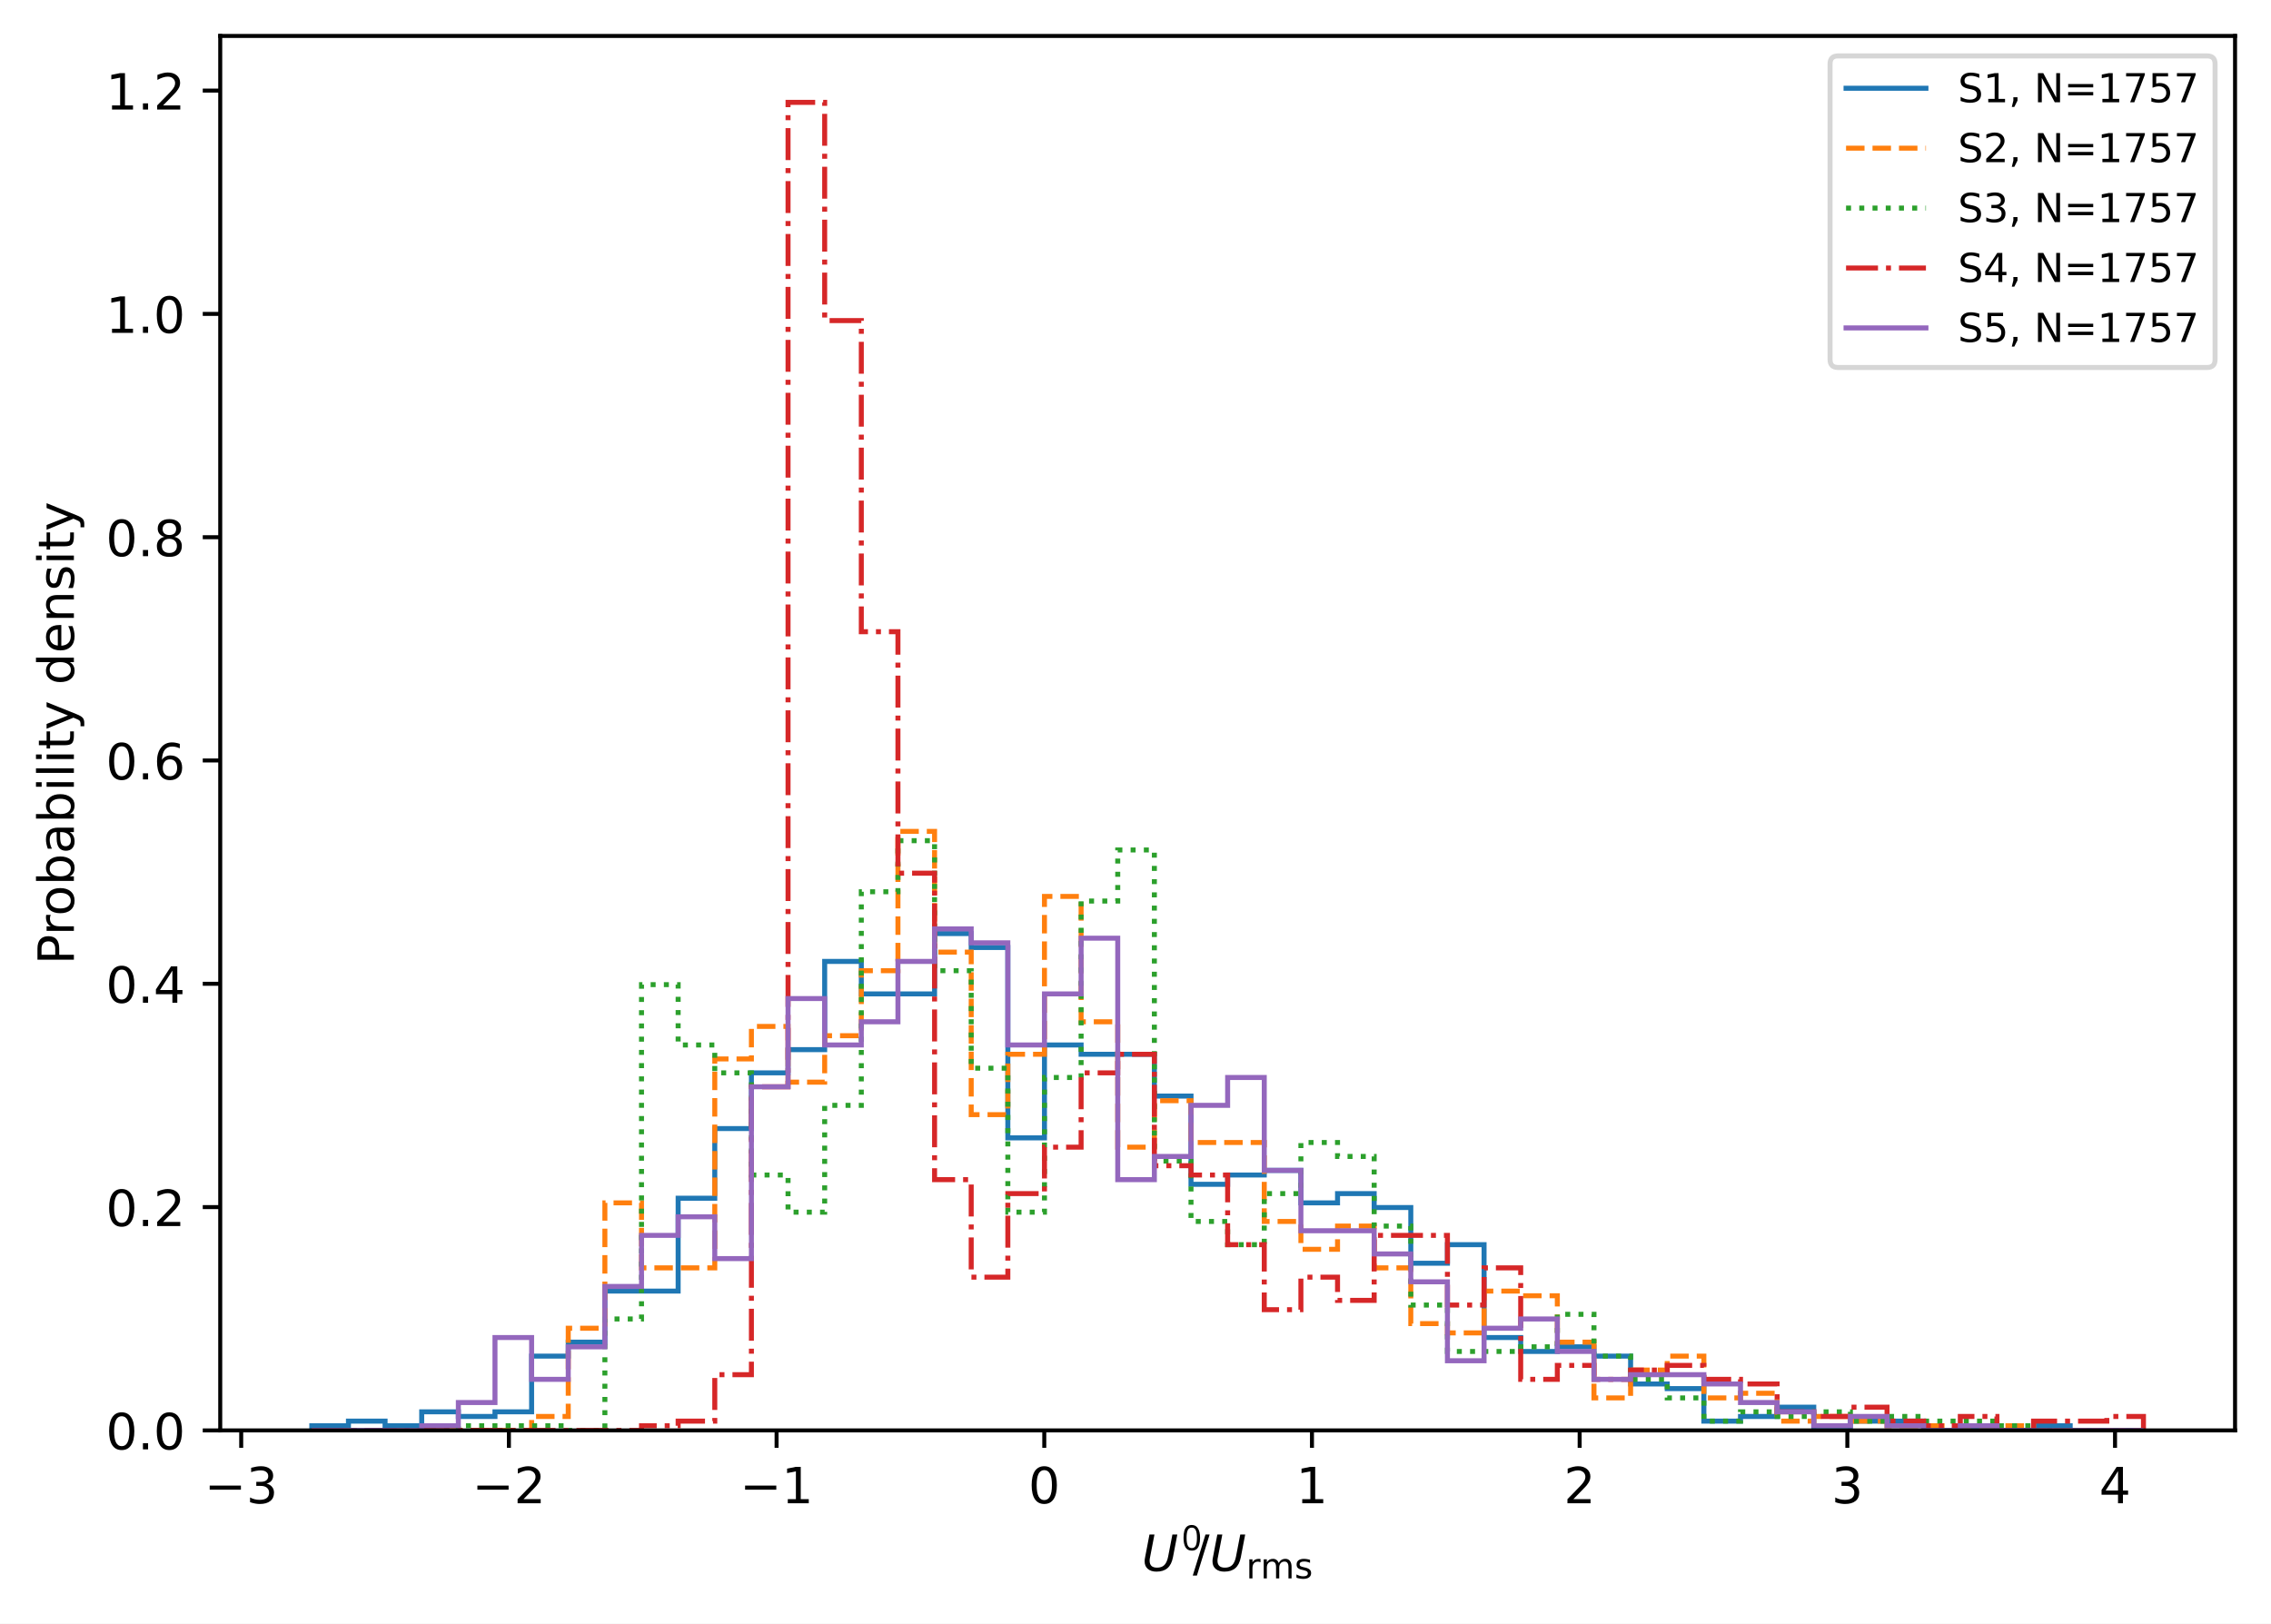
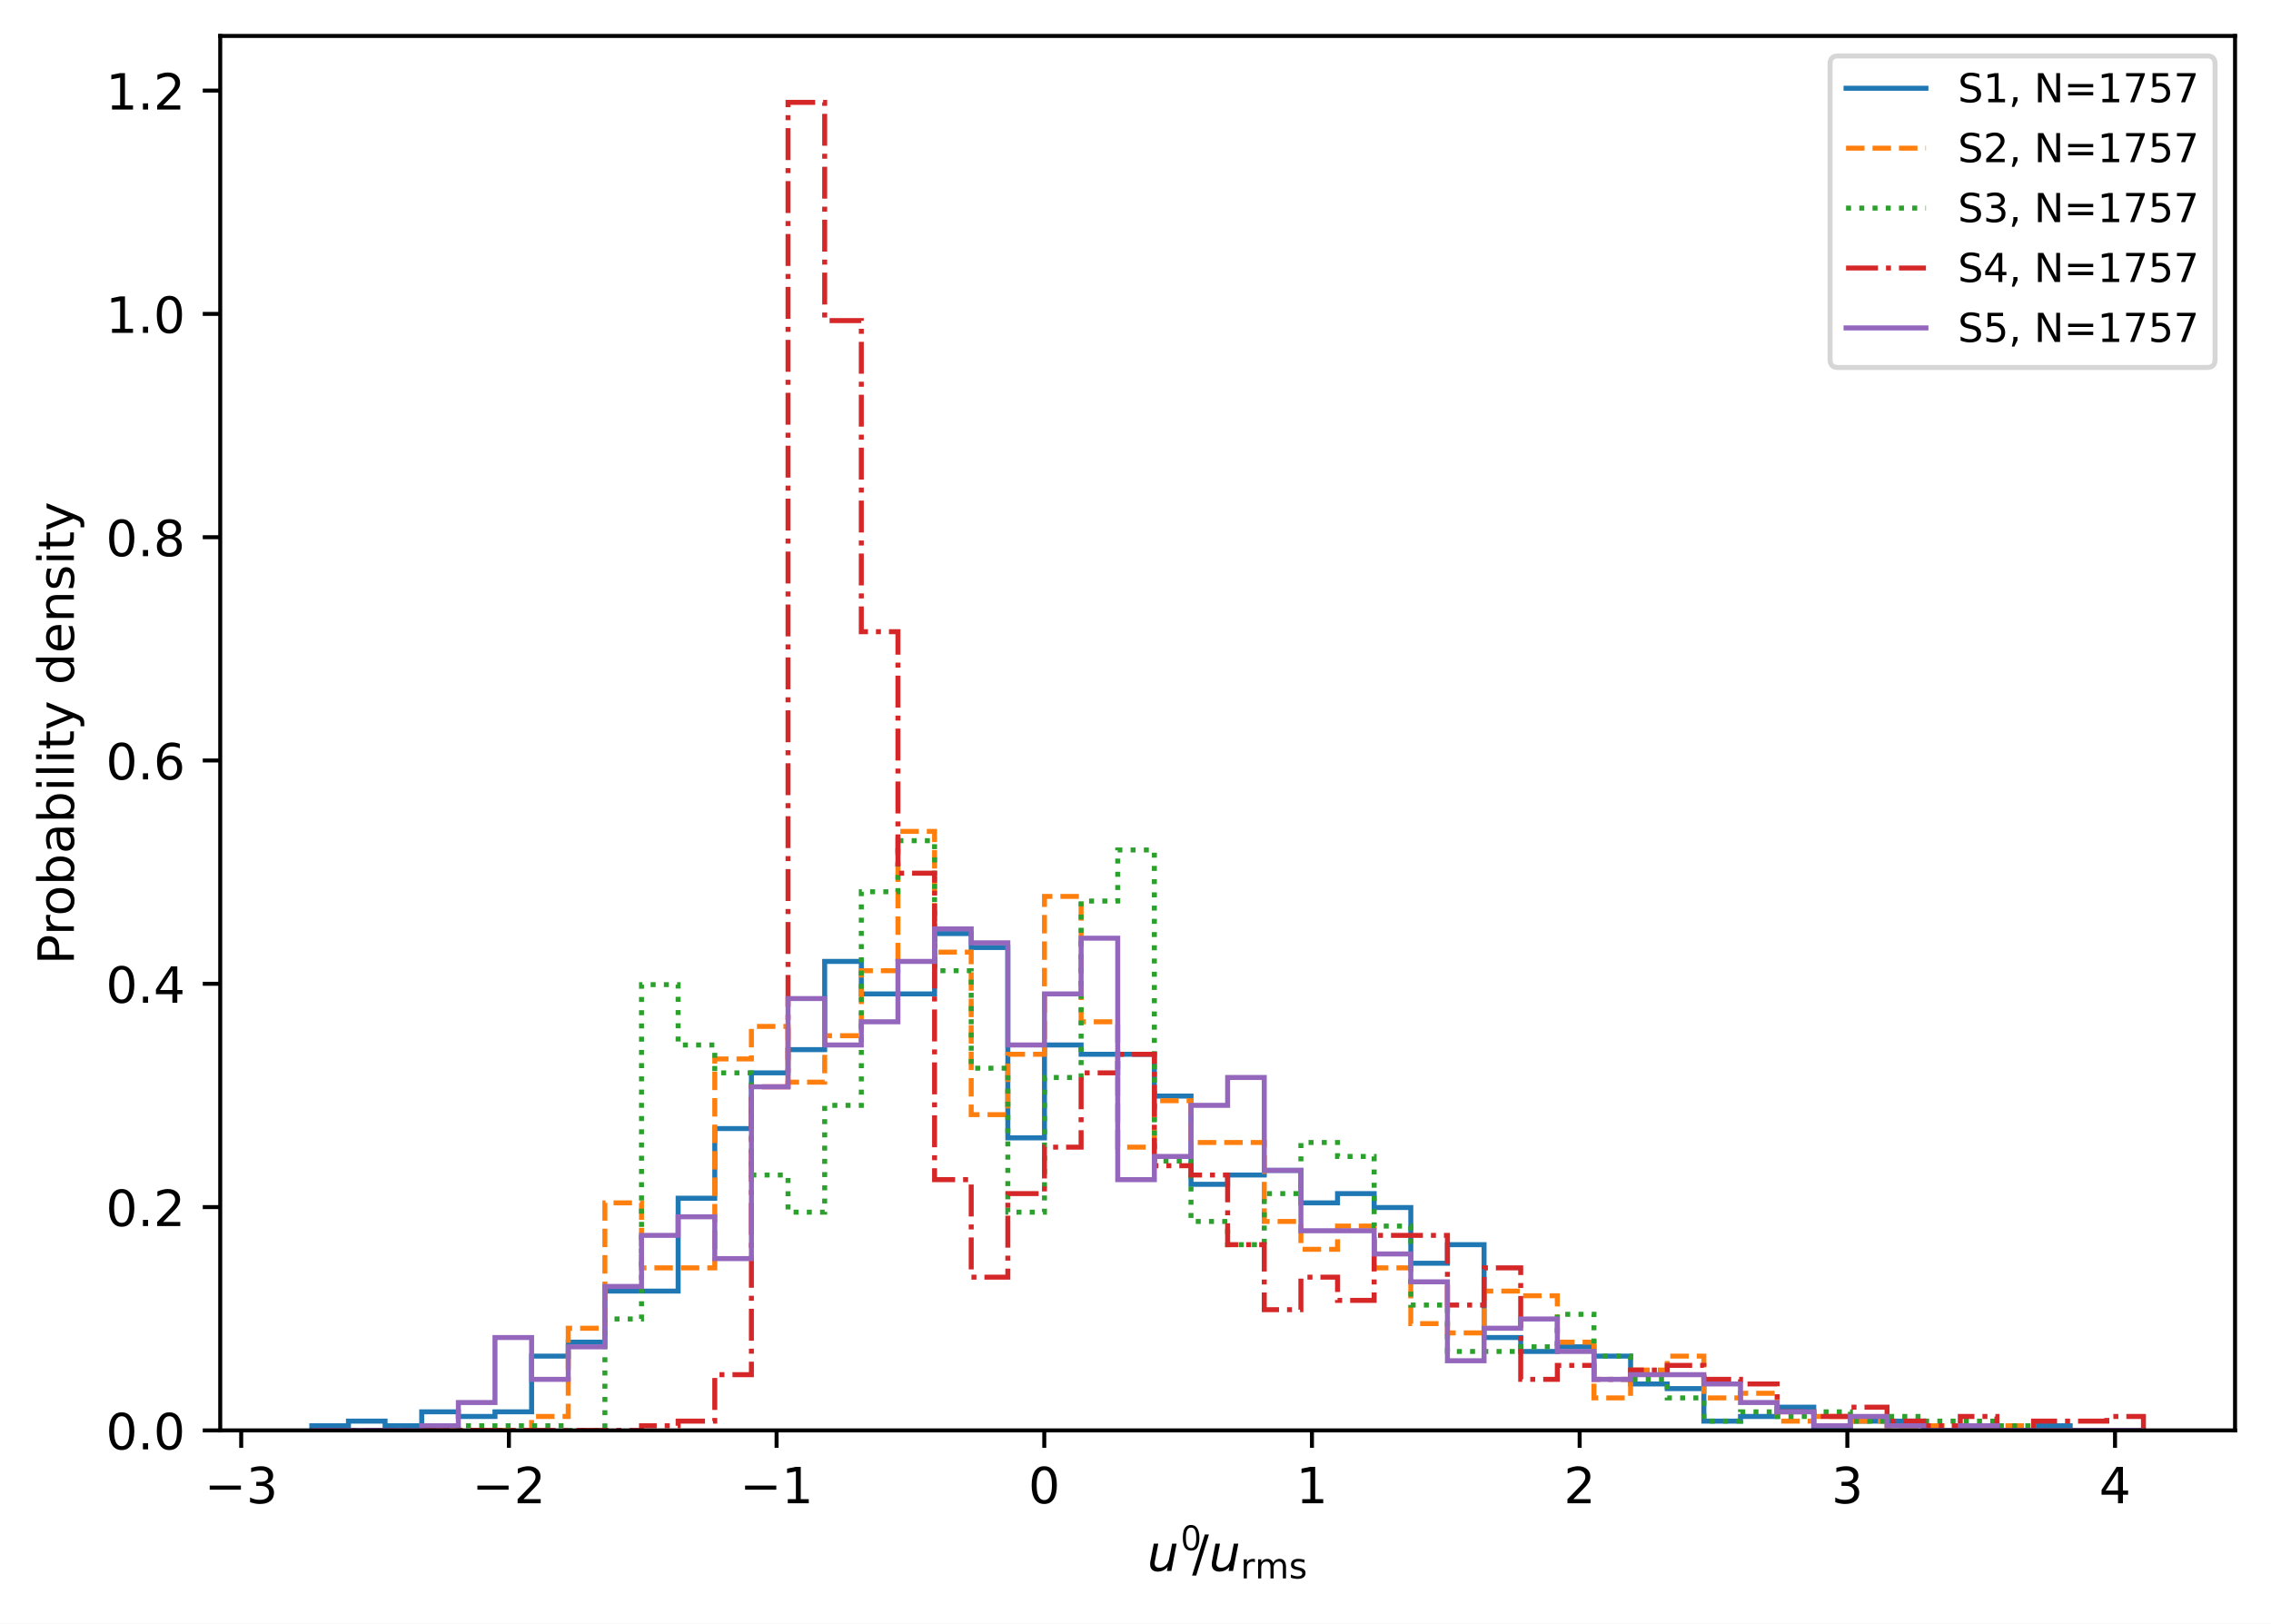
<svg xmlns="http://www.w3.org/2000/svg" xmlns:xlink="http://www.w3.org/1999/xlink" width="454.8pt" height="325.2pt" viewBox="0 0 454.8 325.2" version="1.1">
  <defs>
    <style type="text/css">*{stroke-linejoin: round; stroke-linecap: butt}</style>
  </defs>
  <g id="figure_1">
    <g id="patch_1">
      <path d="M 0 325.2  L 454.8 325.2  L 454.8 0  L 0 0  z " style="fill: #ffffff" />
    </g>
    <g id="axes_1">
      <g id="patch_2">
        <path d="M 44.104 286.497  L 447.6 286.497  L 447.6 7.2  L 44.104 7.2  z " style="fill: #ffffff" />
      </g>
      <g id="patch_3">
-         <path d="M 62.445 286.497  L 62.445 285.567  L 69.781 285.567  L 69.781 284.637  L 77.117 284.637  L 77.117 285.567  L 84.453 285.567  L 84.453 282.777  L 91.79 282.777  L 91.79 283.707  L 99.126 283.707  L 99.126 282.777  L 106.462 282.777  L 106.462 271.616  L 113.799 271.616  L 113.799 268.826  L 121.135 268.826  L 121.135 258.595  L 128.471 258.595  L 128.471 258.595  L 135.807 258.595  L 135.807 239.994  L 143.144 239.994  L 143.144 226.043  L 150.48 226.043  L 150.48 214.883  L 157.816 214.883  L 157.816 210.232  L 165.153 210.232  L 165.153 192.561  L 172.489 192.561  L 172.489 199.071  L 179.825 199.071  L 179.825 199.071  L 187.161 199.071  L 187.161 186.981  L 194.498 186.981  L 194.498 189.771  L 201.834 189.771  L 201.834 227.903  L 209.17 227.903  L 209.17 209.302  L 216.507 209.302  L 216.507 211.162  L 223.843 211.162  L 223.843 211.162  L 231.179 211.162  L 231.179 219.533  L 238.515 219.533  L 238.515 237.204  L 245.852 237.204  L 245.852 235.344  L 253.188 235.344  L 253.188 234.414  L 260.524 234.414  L 260.524 240.924  L 267.861 240.924  L 267.861 239.064  L 275.197 239.064  L 275.197 241.854  L 282.533 241.854  L 282.533 253.015  L 289.869 253.015  L 289.869 249.295  L 297.206 249.295  L 297.206 267.896  L 304.542 267.896  L 304.542 270.686  L 311.878 270.686  L 311.878 269.756  L 319.215 269.756  L 319.215 271.616  L 326.551 271.616  L 326.551 277.197  L 333.887 277.197  L 333.887 278.127  L 341.223 278.127  L 341.223 284.637  L 348.56 284.637  L 348.56 283.707  L 355.896 283.707  L 355.896 281.847  L 363.232 281.847  L 363.232 286.497  L 370.569 286.497  L 370.569 284.637  L 377.905 284.637  L 377.905 284.637  L 385.241 284.637  L 385.241 286.497  L 392.577 286.497  L 392.577 286.497  L 399.914 286.497  L 399.914 286.497  L 407.25 286.497  L 407.25 285.567  L 414.586 285.567  L 414.586 286.497  L 421.923 286.497  L 421.923 286.497  L 429.259 286.497  L 429.259 286.497  " clip-path="url(#pa39b94b290)" style="fill: none; stroke: #1f77b4; stroke-linejoin: miter" />
+         <path d="M 62.445 286.497  L 62.445 285.567  L 69.781 285.567  L 69.781 284.637  L 77.117 284.637  L 77.117 285.567  L 84.453 285.567  L 84.453 282.777  L 91.79 282.777  L 91.79 283.707  L 99.126 283.707  L 99.126 282.777  L 106.462 282.777  L 106.462 271.616  L 113.799 271.616  L 113.799 268.826  L 121.135 268.826  L 121.135 258.595  L 128.471 258.595  L 128.471 258.595  L 135.807 258.595  L 135.807 239.994  L 143.144 239.994  L 143.144 226.043  L 150.48 226.043  L 150.48 214.883  L 157.816 214.883  L 157.816 210.232  L 165.153 210.232  L 165.153 192.561  L 172.489 192.561  L 172.489 199.071  L 179.825 199.071  L 179.825 199.071  L 187.161 199.071  L 187.161 186.981  L 194.498 186.981  L 194.498 189.771  L 201.834 189.771  L 201.834 227.903  L 209.17 227.903  L 209.17 209.302  L 216.507 209.302  L 216.507 211.162  L 223.843 211.162  L 223.843 211.162  L 231.179 211.162  L 231.179 219.533  L 238.515 219.533  L 238.515 237.204  L 245.852 237.204  L 245.852 235.344  L 253.188 235.344  L 253.188 234.414  L 260.524 234.414  L 260.524 240.924  L 267.861 240.924  L 267.861 239.064  L 275.197 239.064  L 275.197 241.854  L 282.533 241.854  L 282.533 253.015  L 289.869 253.015  L 289.869 249.295  L 297.206 249.295  L 297.206 267.896  L 304.542 267.896  L 304.542 270.686  L 311.878 270.686  L 311.878 269.756  L 319.215 269.756  L 319.215 271.616  L 326.551 271.616  L 326.551 277.197  L 333.887 277.197  L 333.887 278.127  L 341.223 278.127  L 341.223 284.637  L 348.56 284.637  L 348.56 283.707  L 355.896 283.707  L 355.896 281.847  L 363.232 281.847  L 363.232 286.497  L 370.569 286.497  L 370.569 284.637  L 377.905 284.637  L 377.905 284.637  L 385.241 284.637  L 385.241 286.497  L 392.577 286.497  L 392.577 286.497  L 399.914 286.497  L 399.914 286.497  L 407.25 286.497  L 407.25 285.567  L 414.586 285.567  L 414.586 286.497  L 421.923 286.497  L 421.923 286.497  L 429.259 286.497  L 429.259 286.497  " clip-path="url(#p11656f5e46)" style="fill: none; stroke: #1f77b4; stroke-linejoin: miter" />
      </g>
      <g id="patch_4">
-         <path d="M 62.445 286.497  L 62.445 286.497  L 69.781 286.497  L 69.781 286.497  L 77.117 286.497  L 77.117 286.497  L 84.453 286.497  L 84.453 286.497  L 91.79 286.497  L 91.79 286.497  L 99.126 286.497  L 99.126 286.497  L 106.462 286.497  L 106.462 283.707  L 113.799 283.707  L 113.799 266.036  L 121.135 266.036  L 121.135 240.924  L 128.471 240.924  L 128.471 253.945  L 135.807 253.945  L 135.807 253.945  L 143.144 253.945  L 143.144 212.092  L 150.48 212.092  L 150.48 205.582  L 157.816 205.582  L 157.816 216.743  L 165.153 216.743  L 165.153 207.442  L 172.489 207.442  L 172.489 194.421  L 179.825 194.421  L 179.825 166.519  L 187.161 166.519  L 187.161 190.701  L 194.498 190.701  L 194.498 223.253  L 201.834 223.253  L 201.834 211.162  L 209.17 211.162  L 209.17 179.54  L 216.507 179.54  L 216.507 204.652  L 223.843 204.652  L 223.843 229.763  L 231.179 229.763  L 231.179 220.463  L 238.515 220.463  L 238.515 228.833  L 245.852 228.833  L 245.852 228.833  L 253.188 228.833  L 253.188 244.644  L 260.524 244.644  L 260.524 250.225  L 267.861 250.225  L 267.861 245.575  L 275.197 245.575  L 275.197 253.945  L 282.533 253.945  L 282.533 265.106  L 289.869 265.106  L 289.869 266.966  L 297.206 266.966  L 297.206 258.595  L 304.542 258.595  L 304.542 259.525  L 311.878 259.525  L 311.878 268.826  L 319.215 268.826  L 319.215 279.987  L 326.551 279.987  L 326.551 274.406  L 333.887 274.406  L 333.887 271.616  L 341.223 271.616  L 341.223 279.987  L 348.56 279.987  L 348.56 279.057  L 355.896 279.057  L 355.896 284.637  L 363.232 284.637  L 363.232 283.707  L 370.569 283.707  L 370.569 284.637  L 377.905 284.637  L 377.905 285.567  L 385.241 285.567  L 385.241 285.567  L 392.577 285.567  L 392.577 285.567  L 399.914 285.567  L 399.914 285.567  L 407.25 285.567  L 407.25 286.497  L 414.586 286.497  L 414.586 286.497  L 421.923 286.497  L 421.923 286.497  L 429.259 286.497  L 429.259 286.497  " clip-path="url(#pa39b94b290)" style="fill: none; stroke-dasharray: 3.7,1.6; stroke-dashoffset: 0; stroke: #ff7f0e; stroke-linejoin: miter" />
+         <path d="M 62.445 286.497  L 62.445 286.497  L 69.781 286.497  L 69.781 286.497  L 77.117 286.497  L 77.117 286.497  L 84.453 286.497  L 84.453 286.497  L 91.79 286.497  L 91.79 286.497  L 99.126 286.497  L 99.126 286.497  L 106.462 286.497  L 106.462 283.707  L 113.799 283.707  L 113.799 266.036  L 121.135 266.036  L 121.135 240.924  L 128.471 240.924  L 128.471 253.945  L 135.807 253.945  L 135.807 253.945  L 143.144 253.945  L 143.144 212.092  L 150.48 212.092  L 150.48 205.582  L 157.816 205.582  L 157.816 216.743  L 165.153 216.743  L 165.153 207.442  L 172.489 207.442  L 172.489 194.421  L 179.825 194.421  L 179.825 166.519  L 187.161 166.519  L 187.161 190.701  L 194.498 190.701  L 194.498 223.253  L 201.834 223.253  L 201.834 211.162  L 209.17 211.162  L 209.17 179.54  L 216.507 179.54  L 216.507 204.652  L 223.843 204.652  L 223.843 229.763  L 231.179 229.763  L 231.179 220.463  L 238.515 220.463  L 238.515 228.833  L 245.852 228.833  L 245.852 228.833  L 253.188 228.833  L 253.188 244.644  L 260.524 244.644  L 260.524 250.225  L 267.861 250.225  L 267.861 245.575  L 275.197 245.575  L 275.197 253.945  L 282.533 253.945  L 282.533 265.106  L 289.869 265.106  L 289.869 266.966  L 297.206 266.966  L 297.206 258.595  L 304.542 258.595  L 304.542 259.525  L 311.878 259.525  L 311.878 268.826  L 319.215 268.826  L 319.215 279.987  L 326.551 279.987  L 326.551 274.406  L 333.887 274.406  L 333.887 271.616  L 341.223 271.616  L 341.223 279.987  L 348.56 279.987  L 348.56 279.057  L 355.896 279.057  L 355.896 284.637  L 363.232 284.637  L 363.232 283.707  L 370.569 283.707  L 370.569 284.637  L 377.905 284.637  L 377.905 285.567  L 385.241 285.567  L 385.241 285.567  L 392.577 285.567  L 392.577 285.567  L 399.914 285.567  L 399.914 285.567  L 407.25 285.567  L 407.25 286.497  L 414.586 286.497  L 414.586 286.497  L 421.923 286.497  L 421.923 286.497  L 429.259 286.497  L 429.259 286.497  " clip-path="url(#p11656f5e46)" style="fill: none; stroke-dasharray: 3.7,1.6; stroke-dashoffset: 0; stroke: #ff7f0e; stroke-linejoin: miter" />
      </g>
      <g id="patch_5">
-         <path d="M 62.445 286.497  L 62.445 286.497  L 69.781 286.497  L 69.781 286.497  L 77.117 286.497  L 77.117 286.497  L 84.453 286.497  L 84.453 286.497  L 91.79 286.497  L 91.79 285.567  L 99.126 285.567  L 99.126 285.567  L 106.462 285.567  L 106.462 285.567  L 113.799 285.567  L 113.799 286.497  L 121.135 286.497  L 121.135 264.176  L 128.471 264.176  L 128.471 197.211  L 135.807 197.211  L 135.807 209.302  L 143.144 209.302  L 143.144 214.883  L 150.48 214.883  L 150.48 235.344  L 157.816 235.344  L 157.816 242.784  L 165.153 242.784  L 165.153 221.393  L 172.489 221.393  L 172.489 178.61  L 179.825 178.61  L 179.825 168.379  L 187.161 168.379  L 187.161 194.421  L 194.498 194.421  L 194.498 213.952  L 201.834 213.952  L 201.834 242.784  L 209.17 242.784  L 209.17 215.813  L 216.507 215.813  L 216.507 180.47  L 223.843 180.47  L 223.843 170.24  L 231.179 170.24  L 231.179 232.554  L 238.515 232.554  L 238.515 244.644  L 245.852 244.644  L 245.852 249.295  L 253.188 249.295  L 253.188 239.064  L 260.524 239.064  L 260.524 228.833  L 267.861 228.833  L 267.861 231.624  L 275.197 231.624  L 275.197 245.575  L 282.533 245.575  L 282.533 261.386  L 289.869 261.386  L 289.869 270.686  L 297.206 270.686  L 297.206 270.686  L 304.542 270.686  L 304.542 269.756  L 311.878 269.756  L 311.878 263.246  L 319.215 263.246  L 319.215 271.616  L 326.551 271.616  L 326.551 276.267  L 333.887 276.267  L 333.887 279.987  L 341.223 279.987  L 341.223 284.637  L 348.56 284.637  L 348.56 282.777  L 355.896 282.777  L 355.896 283.707  L 363.232 283.707  L 363.232 282.777  L 370.569 282.777  L 370.569 284.637  L 377.905 284.637  L 377.905 283.707  L 385.241 283.707  L 385.241 284.637  L 392.577 284.637  L 392.577 284.637  L 399.914 284.637  L 399.914 285.567  L 407.25 285.567  L 407.25 286.497  L 414.586 286.497  L 414.586 286.497  L 421.923 286.497  L 421.923 286.497  L 429.259 286.497  L 429.259 286.497  " clip-path="url(#pa39b94b290)" style="fill: none; stroke-dasharray: 1,1.65; stroke-dashoffset: 0; stroke: #2ca02c; stroke-linejoin: miter" />
+         <path d="M 62.445 286.497  L 62.445 286.497  L 69.781 286.497  L 69.781 286.497  L 77.117 286.497  L 77.117 286.497  L 84.453 286.497  L 84.453 286.497  L 91.79 286.497  L 91.79 285.567  L 99.126 285.567  L 99.126 285.567  L 106.462 285.567  L 106.462 285.567  L 113.799 285.567  L 113.799 286.497  L 121.135 286.497  L 121.135 264.176  L 128.471 264.176  L 128.471 197.211  L 135.807 197.211  L 135.807 209.302  L 143.144 209.302  L 143.144 214.883  L 150.48 214.883  L 150.48 235.344  L 157.816 235.344  L 157.816 242.784  L 165.153 242.784  L 165.153 221.393  L 172.489 221.393  L 172.489 178.61  L 179.825 178.61  L 179.825 168.379  L 187.161 168.379  L 187.161 194.421  L 194.498 194.421  L 194.498 213.952  L 201.834 213.952  L 201.834 242.784  L 209.17 242.784  L 209.17 215.813  L 216.507 215.813  L 216.507 180.47  L 223.843 180.47  L 223.843 170.24  L 231.179 170.24  L 231.179 232.554  L 238.515 232.554  L 238.515 244.644  L 245.852 244.644  L 245.852 249.295  L 253.188 249.295  L 253.188 239.064  L 260.524 239.064  L 260.524 228.833  L 267.861 228.833  L 267.861 231.624  L 275.197 231.624  L 275.197 245.575  L 282.533 245.575  L 282.533 261.386  L 289.869 261.386  L 289.869 270.686  L 297.206 270.686  L 297.206 270.686  L 304.542 270.686  L 304.542 269.756  L 311.878 269.756  L 311.878 263.246  L 319.215 263.246  L 319.215 271.616  L 326.551 271.616  L 326.551 276.267  L 333.887 276.267  L 333.887 279.987  L 341.223 279.987  L 341.223 284.637  L 348.56 284.637  L 348.56 282.777  L 355.896 282.777  L 355.896 283.707  L 363.232 283.707  L 363.232 282.777  L 370.569 282.777  L 370.569 284.637  L 377.905 284.637  L 377.905 283.707  L 385.241 283.707  L 385.241 284.637  L 392.577 284.637  L 392.577 284.637  L 399.914 284.637  L 399.914 285.567  L 407.25 285.567  L 407.25 286.497  L 414.586 286.497  L 414.586 286.497  L 421.923 286.497  L 421.923 286.497  L 429.259 286.497  L 429.259 286.497  " clip-path="url(#p11656f5e46)" style="fill: none; stroke-dasharray: 1,1.65; stroke-dashoffset: 0; stroke: #2ca02c; stroke-linejoin: miter" />
      </g>
      <g id="patch_6">
-         <path d="M 62.445 286.497  L 62.445 286.497  L 69.781 286.497  L 69.781 286.497  L 77.117 286.497  L 77.117 286.497  L 84.453 286.497  L 84.453 286.497  L 91.79 286.497  L 91.79 286.497  L 99.126 286.497  L 99.126 286.497  L 106.462 286.497  L 106.462 286.497  L 113.799 286.497  L 113.799 286.497  L 121.135 286.497  L 121.135 286.497  L 128.471 286.497  L 128.471 285.567  L 135.807 285.567  L 135.807 284.637  L 143.144 284.637  L 143.144 275.336  L 150.48 275.336  L 150.48 217.673  L 157.816 217.673  L 157.816 20.5  L 165.153 20.5  L 165.153 64.213  L 172.489 64.213  L 172.489 126.527  L 179.825 126.527  L 179.825 174.89  L 187.161 174.89  L 187.161 236.274  L 194.498 236.274  L 194.498 255.805  L 201.834 255.805  L 201.834 239.064  L 209.17 239.064  L 209.17 229.763  L 216.507 229.763  L 216.507 214.883  L 223.843 214.883  L 223.843 211.162  L 231.179 211.162  L 231.179 233.484  L 238.515 233.484  L 238.515 235.344  L 245.852 235.344  L 245.852 249.295  L 253.188 249.295  L 253.188 262.316  L 260.524 262.316  L 260.524 255.805  L 267.861 255.805  L 267.861 260.455  L 275.197 260.455  L 275.197 247.435  L 282.533 247.435  L 282.533 247.435  L 289.869 247.435  L 289.869 261.386  L 297.206 261.386  L 297.206 253.945  L 304.542 253.945  L 304.542 276.267  L 311.878 276.267  L 311.878 273.476  L 319.215 273.476  L 319.215 276.267  L 326.551 276.267  L 326.551 274.406  L 333.887 274.406  L 333.887 273.476  L 341.223 273.476  L 341.223 276.267  L 348.56 276.267  L 348.56 277.197  L 355.896 277.197  L 355.896 282.777  L 363.232 282.777  L 363.232 283.707  L 370.569 283.707  L 370.569 281.847  L 377.905 281.847  L 377.905 284.637  L 385.241 284.637  L 385.241 285.567  L 392.577 285.567  L 392.577 283.707  L 399.914 283.707  L 399.914 286.497  L 407.25 286.497  L 407.25 284.637  L 414.586 284.637  L 414.586 284.637  L 421.923 284.637  L 421.923 283.707  L 429.259 283.707  L 429.259 286.497  " clip-path="url(#pa39b94b290)" style="fill: none; stroke-dasharray: 6.4,1.6,1,1.6; stroke-dashoffset: 0; stroke: #d62728; stroke-linejoin: miter" />
+         <path d="M 62.445 286.497  L 62.445 286.497  L 69.781 286.497  L 69.781 286.497  L 77.117 286.497  L 77.117 286.497  L 84.453 286.497  L 84.453 286.497  L 91.79 286.497  L 91.79 286.497  L 99.126 286.497  L 99.126 286.497  L 106.462 286.497  L 106.462 286.497  L 113.799 286.497  L 113.799 286.497  L 121.135 286.497  L 121.135 286.497  L 128.471 286.497  L 128.471 285.567  L 135.807 285.567  L 135.807 284.637  L 143.144 284.637  L 143.144 275.336  L 150.48 275.336  L 150.48 217.673  L 157.816 217.673  L 157.816 20.5  L 165.153 20.5  L 165.153 64.213  L 172.489 64.213  L 172.489 126.527  L 179.825 126.527  L 179.825 174.89  L 187.161 174.89  L 187.161 236.274  L 194.498 236.274  L 194.498 255.805  L 201.834 255.805  L 201.834 239.064  L 209.17 239.064  L 209.17 229.763  L 216.507 229.763  L 216.507 214.883  L 223.843 214.883  L 223.843 211.162  L 231.179 211.162  L 231.179 233.484  L 238.515 233.484  L 238.515 235.344  L 245.852 235.344  L 245.852 249.295  L 253.188 249.295  L 253.188 262.316  L 260.524 262.316  L 260.524 255.805  L 267.861 255.805  L 267.861 260.455  L 275.197 260.455  L 275.197 247.435  L 282.533 247.435  L 282.533 247.435  L 289.869 247.435  L 289.869 261.386  L 297.206 261.386  L 297.206 253.945  L 304.542 253.945  L 304.542 276.267  L 311.878 276.267  L 311.878 273.476  L 319.215 273.476  L 319.215 276.267  L 326.551 276.267  L 326.551 274.406  L 333.887 274.406  L 333.887 273.476  L 341.223 273.476  L 341.223 276.267  L 348.56 276.267  L 348.56 277.197  L 355.896 277.197  L 355.896 282.777  L 363.232 282.777  L 363.232 283.707  L 370.569 283.707  L 370.569 281.847  L 377.905 281.847  L 377.905 284.637  L 385.241 284.637  L 385.241 285.567  L 392.577 285.567  L 392.577 283.707  L 399.914 283.707  L 399.914 286.497  L 407.25 286.497  L 407.25 284.637  L 414.586 284.637  L 414.586 284.637  L 421.923 284.637  L 421.923 283.707  L 429.259 283.707  L 429.259 286.497  " clip-path="url(#p11656f5e46)" style="fill: none; stroke-dasharray: 6.4,1.6,1,1.6; stroke-dashoffset: 0; stroke: #d62728; stroke-linejoin: miter" />
      </g>
      <g id="patch_7">
-         <path d="M 62.445 286.497  L 62.445 286.497  L 69.781 286.497  L 69.781 286.497  L 77.117 286.497  L 77.117 286.497  L 84.453 286.497  L 84.453 285.567  L 91.79 285.567  L 91.79 280.917  L 99.126 280.917  L 99.126 267.896  L 106.462 267.896  L 106.462 276.267  L 113.799 276.267  L 113.799 269.756  L 121.135 269.756  L 121.135 257.665  L 128.471 257.665  L 128.471 247.435  L 135.807 247.435  L 135.807 243.714  L 143.144 243.714  L 143.144 252.085  L 150.48 252.085  L 150.48 217.673  L 157.816 217.673  L 157.816 200.002  L 165.153 200.002  L 165.153 209.302  L 172.489 209.302  L 172.489 204.652  L 179.825 204.652  L 179.825 192.561  L 187.161 192.561  L 187.161 186.051  L 194.498 186.051  L 194.498 188.841  L 201.834 188.841  L 201.834 209.302  L 209.17 209.302  L 209.17 199.071  L 216.507 199.071  L 216.507 187.911  L 223.843 187.911  L 223.843 236.274  L 231.179 236.274  L 231.179 231.624  L 238.515 231.624  L 238.515 221.393  L 245.852 221.393  L 245.852 215.813  L 253.188 215.813  L 253.188 234.414  L 260.524 234.414  L 260.524 246.505  L 267.861 246.505  L 267.861 246.505  L 275.197 246.505  L 275.197 251.155  L 282.533 251.155  L 282.533 256.735  L 289.869 256.735  L 289.869 272.546  L 297.206 272.546  L 297.206 266.036  L 304.542 266.036  L 304.542 264.176  L 311.878 264.176  L 311.878 270.686  L 319.215 270.686  L 319.215 276.267  L 326.551 276.267  L 326.551 275.336  L 333.887 275.336  L 333.887 275.336  L 341.223 275.336  L 341.223 277.197  L 348.56 277.197  L 348.56 280.917  L 355.896 280.917  L 355.896 282.777  L 363.232 282.777  L 363.232 285.567  L 370.569 285.567  L 370.569 283.707  L 377.905 283.707  L 377.905 285.567  L 385.241 285.567  L 385.241 286.497  L 392.577 286.497  L 392.577 285.567  L 399.914 285.567  L 399.914 286.497  L 407.25 286.497  L 407.25 286.497  L 414.586 286.497  L 414.586 286.497  L 421.923 286.497  L 421.923 286.497  L 429.259 286.497  L 429.259 286.497  " clip-path="url(#pa39b94b290)" style="fill: none; stroke: #9467bd; stroke-linejoin: miter" />
+         <path d="M 62.445 286.497  L 62.445 286.497  L 69.781 286.497  L 69.781 286.497  L 77.117 286.497  L 77.117 286.497  L 84.453 286.497  L 84.453 285.567  L 91.79 285.567  L 91.79 280.917  L 99.126 280.917  L 99.126 267.896  L 106.462 267.896  L 106.462 276.267  L 113.799 276.267  L 113.799 269.756  L 121.135 269.756  L 121.135 257.665  L 128.471 257.665  L 128.471 247.435  L 135.807 247.435  L 135.807 243.714  L 143.144 243.714  L 143.144 252.085  L 150.48 252.085  L 150.48 217.673  L 157.816 217.673  L 157.816 200.002  L 165.153 200.002  L 165.153 209.302  L 172.489 209.302  L 172.489 204.652  L 179.825 204.652  L 179.825 192.561  L 187.161 192.561  L 187.161 186.051  L 194.498 186.051  L 194.498 188.841  L 201.834 188.841  L 201.834 209.302  L 209.17 209.302  L 209.17 199.071  L 216.507 199.071  L 216.507 187.911  L 223.843 187.911  L 223.843 236.274  L 231.179 236.274  L 231.179 231.624  L 238.515 231.624  L 238.515 221.393  L 245.852 221.393  L 245.852 215.813  L 253.188 215.813  L 253.188 234.414  L 260.524 234.414  L 260.524 246.505  L 267.861 246.505  L 267.861 246.505  L 275.197 246.505  L 275.197 251.155  L 282.533 251.155  L 282.533 256.735  L 289.869 256.735  L 289.869 272.546  L 297.206 272.546  L 297.206 266.036  L 304.542 266.036  L 304.542 264.176  L 311.878 264.176  L 311.878 270.686  L 319.215 270.686  L 319.215 276.267  L 326.551 276.267  L 326.551 275.336  L 333.887 275.336  L 333.887 275.336  L 341.223 275.336  L 341.223 277.197  L 348.56 277.197  L 348.56 280.917  L 355.896 280.917  L 355.896 282.777  L 363.232 282.777  L 363.232 285.567  L 370.569 285.567  L 370.569 283.707  L 377.905 283.707  L 377.905 285.567  L 385.241 285.567  L 385.241 286.497  L 392.577 286.497  L 392.577 285.567  L 399.914 285.567  L 399.914 286.497  L 407.25 286.497  L 407.25 286.497  L 414.586 286.497  L 414.586 286.497  L 421.923 286.497  L 421.923 286.497  L 429.259 286.497  L 429.259 286.497  " clip-path="url(#p11656f5e46)" style="fill: none; stroke: #9467bd; stroke-linejoin: miter" />
      </g>
      <g id="matplotlib.axis_1">
        <g id="xtick_1">
          <g id="line2d_1">
            <defs>
-               <path id="m3f54624689" d="M 0 0  L 0 3.5  " style="stroke: #000000; stroke-width: 0.8" />
+               <path id="mae84a0d2b5" d="M 0 0  L 0 3.5  " style="stroke: #000000; stroke-width: 0.8" />
            </defs>
            <g>
-               <use xlink:href="#m3f54624689" x="48.305" y="286.497" style="stroke: #000000; stroke-width: 0.8" />
+               <use xlink:href="#mae84a0d2b5" x="48.305" y="286.497" style="stroke: #000000; stroke-width: 0.8" />
            </g>
          </g>
          <g id="text_1">
            <text style="font-size: 10px; font-family: 'DejaVu Sans'; text-anchor: middle" x="48.305" y="301.095" transform="rotate(-0 48.30546 301.0948)">−3</text>
          </g>
        </g>
        <g id="xtick_2">
          <g id="line2d_2">
            <g>
-               <use xlink:href="#m3f54624689" x="101.914" y="286.497" style="stroke: #000000; stroke-width: 0.8" />
+               <use xlink:href="#mae84a0d2b5" x="101.914" y="286.497" style="stroke: #000000; stroke-width: 0.8" />
            </g>
          </g>
          <g id="text_2">
            <text style="font-size: 10px; font-family: 'DejaVu Sans'; text-anchor: middle" x="101.914" y="301.095" transform="rotate(-0 101.9139 301.0948)">−2</text>
          </g>
        </g>
        <g id="xtick_3">
          <g id="line2d_3">
            <g>
-               <use xlink:href="#m3f54624689" x="155.522" y="286.497" style="stroke: #000000; stroke-width: 0.8" />
+               <use xlink:href="#mae84a0d2b5" x="155.522" y="286.497" style="stroke: #000000; stroke-width: 0.8" />
            </g>
          </g>
          <g id="text_3">
            <text style="font-size: 10px; font-family: 'DejaVu Sans'; text-anchor: middle" x="155.522" y="301.095" transform="rotate(-0 155.5223 301.0948)">−1</text>
          </g>
        </g>
        <g id="xtick_4">
          <g id="line2d_4">
            <g>
-               <use xlink:href="#m3f54624689" x="209.131" y="286.497" style="stroke: #000000; stroke-width: 0.8" />
+               <use xlink:href="#mae84a0d2b5" x="209.131" y="286.497" style="stroke: #000000; stroke-width: 0.8" />
            </g>
          </g>
          <g id="text_4">
            <text style="font-size: 10px; font-family: 'DejaVu Sans'; text-anchor: middle" x="209.131" y="301.095" transform="rotate(-0 209.1307 301.0948)">0</text>
          </g>
        </g>
        <g id="xtick_5">
          <g id="line2d_5">
            <g>
-               <use xlink:href="#m3f54624689" x="262.739" y="286.497" style="stroke: #000000; stroke-width: 0.8" />
+               <use xlink:href="#mae84a0d2b5" x="262.739" y="286.497" style="stroke: #000000; stroke-width: 0.8" />
            </g>
          </g>
          <g id="text_5">
            <text style="font-size: 10px; font-family: 'DejaVu Sans'; text-anchor: middle" x="262.739" y="301.095" transform="rotate(-0 262.7391 301.0948)">1</text>
          </g>
        </g>
        <g id="xtick_6">
          <g id="line2d_6">
            <g>
-               <use xlink:href="#m3f54624689" x="316.348" y="286.497" style="stroke: #000000; stroke-width: 0.8" />
+               <use xlink:href="#mae84a0d2b5" x="316.348" y="286.497" style="stroke: #000000; stroke-width: 0.8" />
            </g>
          </g>
          <g id="text_6">
            <text style="font-size: 10px; font-family: 'DejaVu Sans'; text-anchor: middle" x="316.348" y="301.095" transform="rotate(-0 316.3476 301.0948)">2</text>
          </g>
        </g>
        <g id="xtick_7">
          <g id="line2d_7">
            <g>
-               <use xlink:href="#m3f54624689" x="369.956" y="286.497" style="stroke: #000000; stroke-width: 0.8" />
+               <use xlink:href="#mae84a0d2b5" x="369.956" y="286.497" style="stroke: #000000; stroke-width: 0.8" />
            </g>
          </g>
          <g id="text_7">
            <text style="font-size: 10px; font-family: 'DejaVu Sans'; text-anchor: middle" x="369.956" y="301.095" transform="rotate(-0 369.956 301.0948)">3</text>
          </g>
        </g>
        <g id="xtick_8">
          <g id="line2d_8">
            <g>
-               <use xlink:href="#m3f54624689" x="423.564" y="286.497" style="stroke: #000000; stroke-width: 0.8" />
+               <use xlink:href="#mae84a0d2b5" x="423.564" y="286.497" style="stroke: #000000; stroke-width: 0.8" />
            </g>
          </g>
          <g id="text_8">
            <text style="font-size: 10px; font-family: 'DejaVu Sans'; text-anchor: middle" x="423.564" y="301.095" transform="rotate(-0 423.5644 301.0948)">4</text>
          </g>
        </g>
        <g id="text_9">
-           <g transform="translate(228.6517 315.5972)">
+           <g transform="translate(229.7517 315.5972)">
            <text>
-               <tspan x="0" y="-0.954" style="font-style: oblique; font-size: 10px; font-family: 'DejaVu Sans'">U</tspan>
-               <tspan x="13.589" y="-0.954" style="font-style: oblique; font-size: 10px; font-family: 'DejaVu Sans'">U</tspan>
-               <tspan x="8.022" y="-5.084" style="font-size: 7px; font-family: 'cmsy10'">0</tspan>
-               <tspan x="10.22" y="-0.954" style="font-size: 10px; font-family: 'DejaVu Sans'">/</tspan>
-               <tspan x="20.908" y="0.546" style="font-size: 7px; font-family: 'DejaVu Sans'">r</tspan>
-               <tspan x="23.786" y="0.546" style="font-size: 7px; font-family: 'DejaVu Sans'">m</tspan>
-               <tspan x="30.605" y="0.546" style="font-size: 7px; font-family: 'DejaVu Sans'">s</tspan>
+               <tspan x="0" y="-0.954" style="font-style: oblique; font-size: 10px; font-family: 'DejaVu Sans'">u</tspan>
+               <tspan x="12.351" y="-0.954" style="font-style: oblique; font-size: 10px; font-family: 'DejaVu Sans'">u</tspan>
+               <tspan x="6.785" y="-5.084" style="font-size: 7px; font-family: 'cmsy10'">0</tspan>
+               <tspan x="8.982" y="-0.954" style="font-size: 10px; font-family: 'DejaVu Sans'">/</tspan>
+               <tspan x="18.689" y="0.546" style="font-size: 7px; font-family: 'DejaVu Sans'">r</tspan>
+               <tspan x="21.567" y="0.546" style="font-size: 7px; font-family: 'DejaVu Sans'">m</tspan>
+               <tspan x="28.386" y="0.546" style="font-size: 7px; font-family: 'DejaVu Sans'">s</tspan>
            </text>
          </g>
        </g>
      </g>
      <g id="matplotlib.axis_2">
        <g id="ytick_1">
          <g id="line2d_9">
            <defs>
-               <path id="m5207726fb8" d="M 0 0  L -3.5 0  " style="stroke: #000000; stroke-width: 0.8" />
+               <path id="m53ec0cbf0d" d="M 0 0  L -3.5 0  " style="stroke: #000000; stroke-width: 0.8" />
            </defs>
            <g>
-               <use xlink:href="#m5207726fb8" x="44.104" y="286.497" style="stroke: #000000; stroke-width: 0.8" />
+               <use xlink:href="#m53ec0cbf0d" x="44.104" y="286.497" style="stroke: #000000; stroke-width: 0.8" />
            </g>
          </g>
          <g id="text_10">
            <text style="font-size: 10px; font-family: 'DejaVu Sans'; text-anchor: end" x="37.104" y="290.296" transform="rotate(-0 37.10391 290.296)">0.0</text>
          </g>
        </g>
        <g id="ytick_2">
          <g id="line2d_10">
            <g>
-               <use xlink:href="#m5207726fb8" x="44.104" y="241.772" style="stroke: #000000; stroke-width: 0.8" />
+               <use xlink:href="#m53ec0cbf0d" x="44.104" y="241.772" style="stroke: #000000; stroke-width: 0.8" />
            </g>
          </g>
          <g id="text_11">
            <text style="font-size: 10px; font-family: 'DejaVu Sans'; text-anchor: end" x="37.104" y="245.57" transform="rotate(-0 37.10391 245.5704)">0.2</text>
          </g>
        </g>
        <g id="ytick_3">
          <g id="line2d_11">
            <g>
-               <use xlink:href="#m5207726fb8" x="44.104" y="197.046" style="stroke: #000000; stroke-width: 0.8" />
+               <use xlink:href="#m53ec0cbf0d" x="44.104" y="197.046" style="stroke: #000000; stroke-width: 0.8" />
            </g>
          </g>
          <g id="text_12">
            <text style="font-size: 10px; font-family: 'DejaVu Sans'; text-anchor: end" x="37.104" y="200.845" transform="rotate(-0 37.10391 200.8448)">0.4</text>
          </g>
        </g>
        <g id="ytick_4">
          <g id="line2d_12">
            <g>
-               <use xlink:href="#m5207726fb8" x="44.104" y="152.32" style="stroke: #000000; stroke-width: 0.8" />
+               <use xlink:href="#m53ec0cbf0d" x="44.104" y="152.32" style="stroke: #000000; stroke-width: 0.8" />
            </g>
          </g>
          <g id="text_13">
            <text style="font-size: 10px; font-family: 'DejaVu Sans'; text-anchor: end" x="37.104" y="156.119" transform="rotate(-0 37.10391 156.1192)">0.6</text>
          </g>
        </g>
        <g id="ytick_5">
          <g id="line2d_13">
            <g>
-               <use xlink:href="#m5207726fb8" x="44.104" y="107.595" style="stroke: #000000; stroke-width: 0.8" />
+               <use xlink:href="#m53ec0cbf0d" x="44.104" y="107.595" style="stroke: #000000; stroke-width: 0.8" />
            </g>
          </g>
          <g id="text_14">
            <text style="font-size: 10px; font-family: 'DejaVu Sans'; text-anchor: end" x="37.104" y="111.394" transform="rotate(-0 37.10391 111.3936)">0.8</text>
          </g>
        </g>
        <g id="ytick_6">
          <g id="line2d_14">
            <g>
-               <use xlink:href="#m5207726fb8" x="44.104" y="62.869" style="stroke: #000000; stroke-width: 0.8" />
+               <use xlink:href="#m53ec0cbf0d" x="44.104" y="62.869" style="stroke: #000000; stroke-width: 0.8" />
            </g>
          </g>
          <g id="text_15">
            <text style="font-size: 10px; font-family: 'DejaVu Sans'; text-anchor: end" x="37.104" y="66.668" transform="rotate(-0 37.10391 66.66806)">1.0</text>
          </g>
        </g>
        <g id="ytick_7">
          <g id="line2d_15">
            <g>
-               <use xlink:href="#m5207726fb8" x="44.104" y="18.144" style="stroke: #000000; stroke-width: 0.8" />
+               <use xlink:href="#m53ec0cbf0d" x="44.104" y="18.144" style="stroke: #000000; stroke-width: 0.8" />
            </g>
          </g>
          <g id="text_16">
            <text style="font-size: 10px; font-family: 'DejaVu Sans'; text-anchor: end" x="37.104" y="21.942" transform="rotate(-0 37.10391 21.94247)">1.2</text>
          </g>
        </g>
        <g id="text_17">
          <text style="font-size: 10px; font-family: 'DejaVu Sans'; text-anchor: middle" x="14.798" y="146.849" transform="rotate(-90 14.79844 146.8486)">Probability density</text>
        </g>
      </g>
      <g id="patch_8">
        <path d="M 44.104 286.497  L 44.104 7.2  " style="fill: none; stroke: #000000; stroke-width: 0.8; stroke-linejoin: miter; stroke-linecap: square" />
      </g>
      <g id="patch_9">
        <path d="M 447.6 286.497  L 447.6 7.2  " style="fill: none; stroke: #000000; stroke-width: 0.8; stroke-linejoin: miter; stroke-linecap: square" />
      </g>
      <g id="patch_10">
        <path d="M 44.104 286.497  L 447.6 286.497  " style="fill: none; stroke: #000000; stroke-width: 0.8; stroke-linejoin: miter; stroke-linecap: square" />
      </g>
      <g id="patch_11">
        <path d="M 44.104 7.2  L 447.6 7.2  " style="fill: none; stroke: #000000; stroke-width: 0.8; stroke-linejoin: miter; stroke-linecap: square" />
      </g>
      <g id="legend_1">
        <g id="patch_12">
          <path d="M 368.097 73.603  L 442 73.603  Q 443.6 73.603 443.6 72.003  L 443.6 12.8  Q 443.6 11.2 442 11.2  L 368.097 11.2  Q 366.497 11.2 366.497 12.8  L 366.497 72.003  Q 366.497 73.603 368.097 73.603  z " style="fill: #ffffff; opacity: 0.8; stroke: #cccccc; stroke-linejoin: miter" />
        </g>
        <g id="line2d_16">
          <path d="M 369.697 17.679  L 385.697 17.679  " style="fill: none; stroke: #1f77b4; stroke-linecap: square" />
        </g>
        <g id="text_18">
          <text style="font-size: 8px; font-family: 'DejaVu Sans'; text-anchor: start" x="392.097" y="20.479" transform="rotate(-0 392.097 20.47875)">S1, N=1757</text>
        </g>
        <g id="line2d_17">
          <path d="M 369.697 29.679  L 385.697 29.679  " style="fill: none; stroke-dasharray: 3.7,1.6; stroke-dashoffset: 0; stroke: #ff7f0e" />
        </g>
        <g id="text_19">
          <text style="font-size: 8px; font-family: 'DejaVu Sans'; text-anchor: start" x="392.097" y="32.479" transform="rotate(-0 392.097 32.47937)">S2, N=1757</text>
        </g>
        <g id="line2d_18">
          <path d="M 369.697 41.68  L 385.697 41.68  " style="fill: none; stroke-dasharray: 1,1.65; stroke-dashoffset: 0; stroke: #2ca02c" />
        </g>
        <g id="text_20">
          <text style="font-size: 8px; font-family: 'DejaVu Sans'; text-anchor: start" x="392.097" y="44.48" transform="rotate(-0 392.097 44.48)">S3, N=1757</text>
        </g>
        <g id="line2d_19">
          <path d="M 369.697 53.681  L 385.697 53.681  " style="fill: none; stroke-dasharray: 6.4,1.6,1,1.6; stroke-dashoffset: 0; stroke: #d62728" />
        </g>
        <g id="text_21">
          <text style="font-size: 8px; font-family: 'DejaVu Sans'; text-anchor: start" x="392.097" y="56.481" transform="rotate(-0 392.097 56.48063)">S4, N=1757</text>
        </g>
        <g id="line2d_20">
          <path d="M 369.697 65.681  L 385.697 65.681  " style="fill: none; stroke: #9467bd; stroke-linecap: square" />
        </g>
        <g id="text_22">
          <text style="font-size: 8px; font-family: 'DejaVu Sans'; text-anchor: start" x="392.097" y="68.481" transform="rotate(-0 392.097 68.48125)">S5, N=1757</text>
        </g>
      </g>
    </g>
  </g>
  <defs>
-     <clipPath id="pa39b94b290">
+     <clipPath id="p11656f5e46">
      <rect x="44.104" y="7.2" width="403.496" height="279.297" />
    </clipPath>
  </defs>
</svg>
